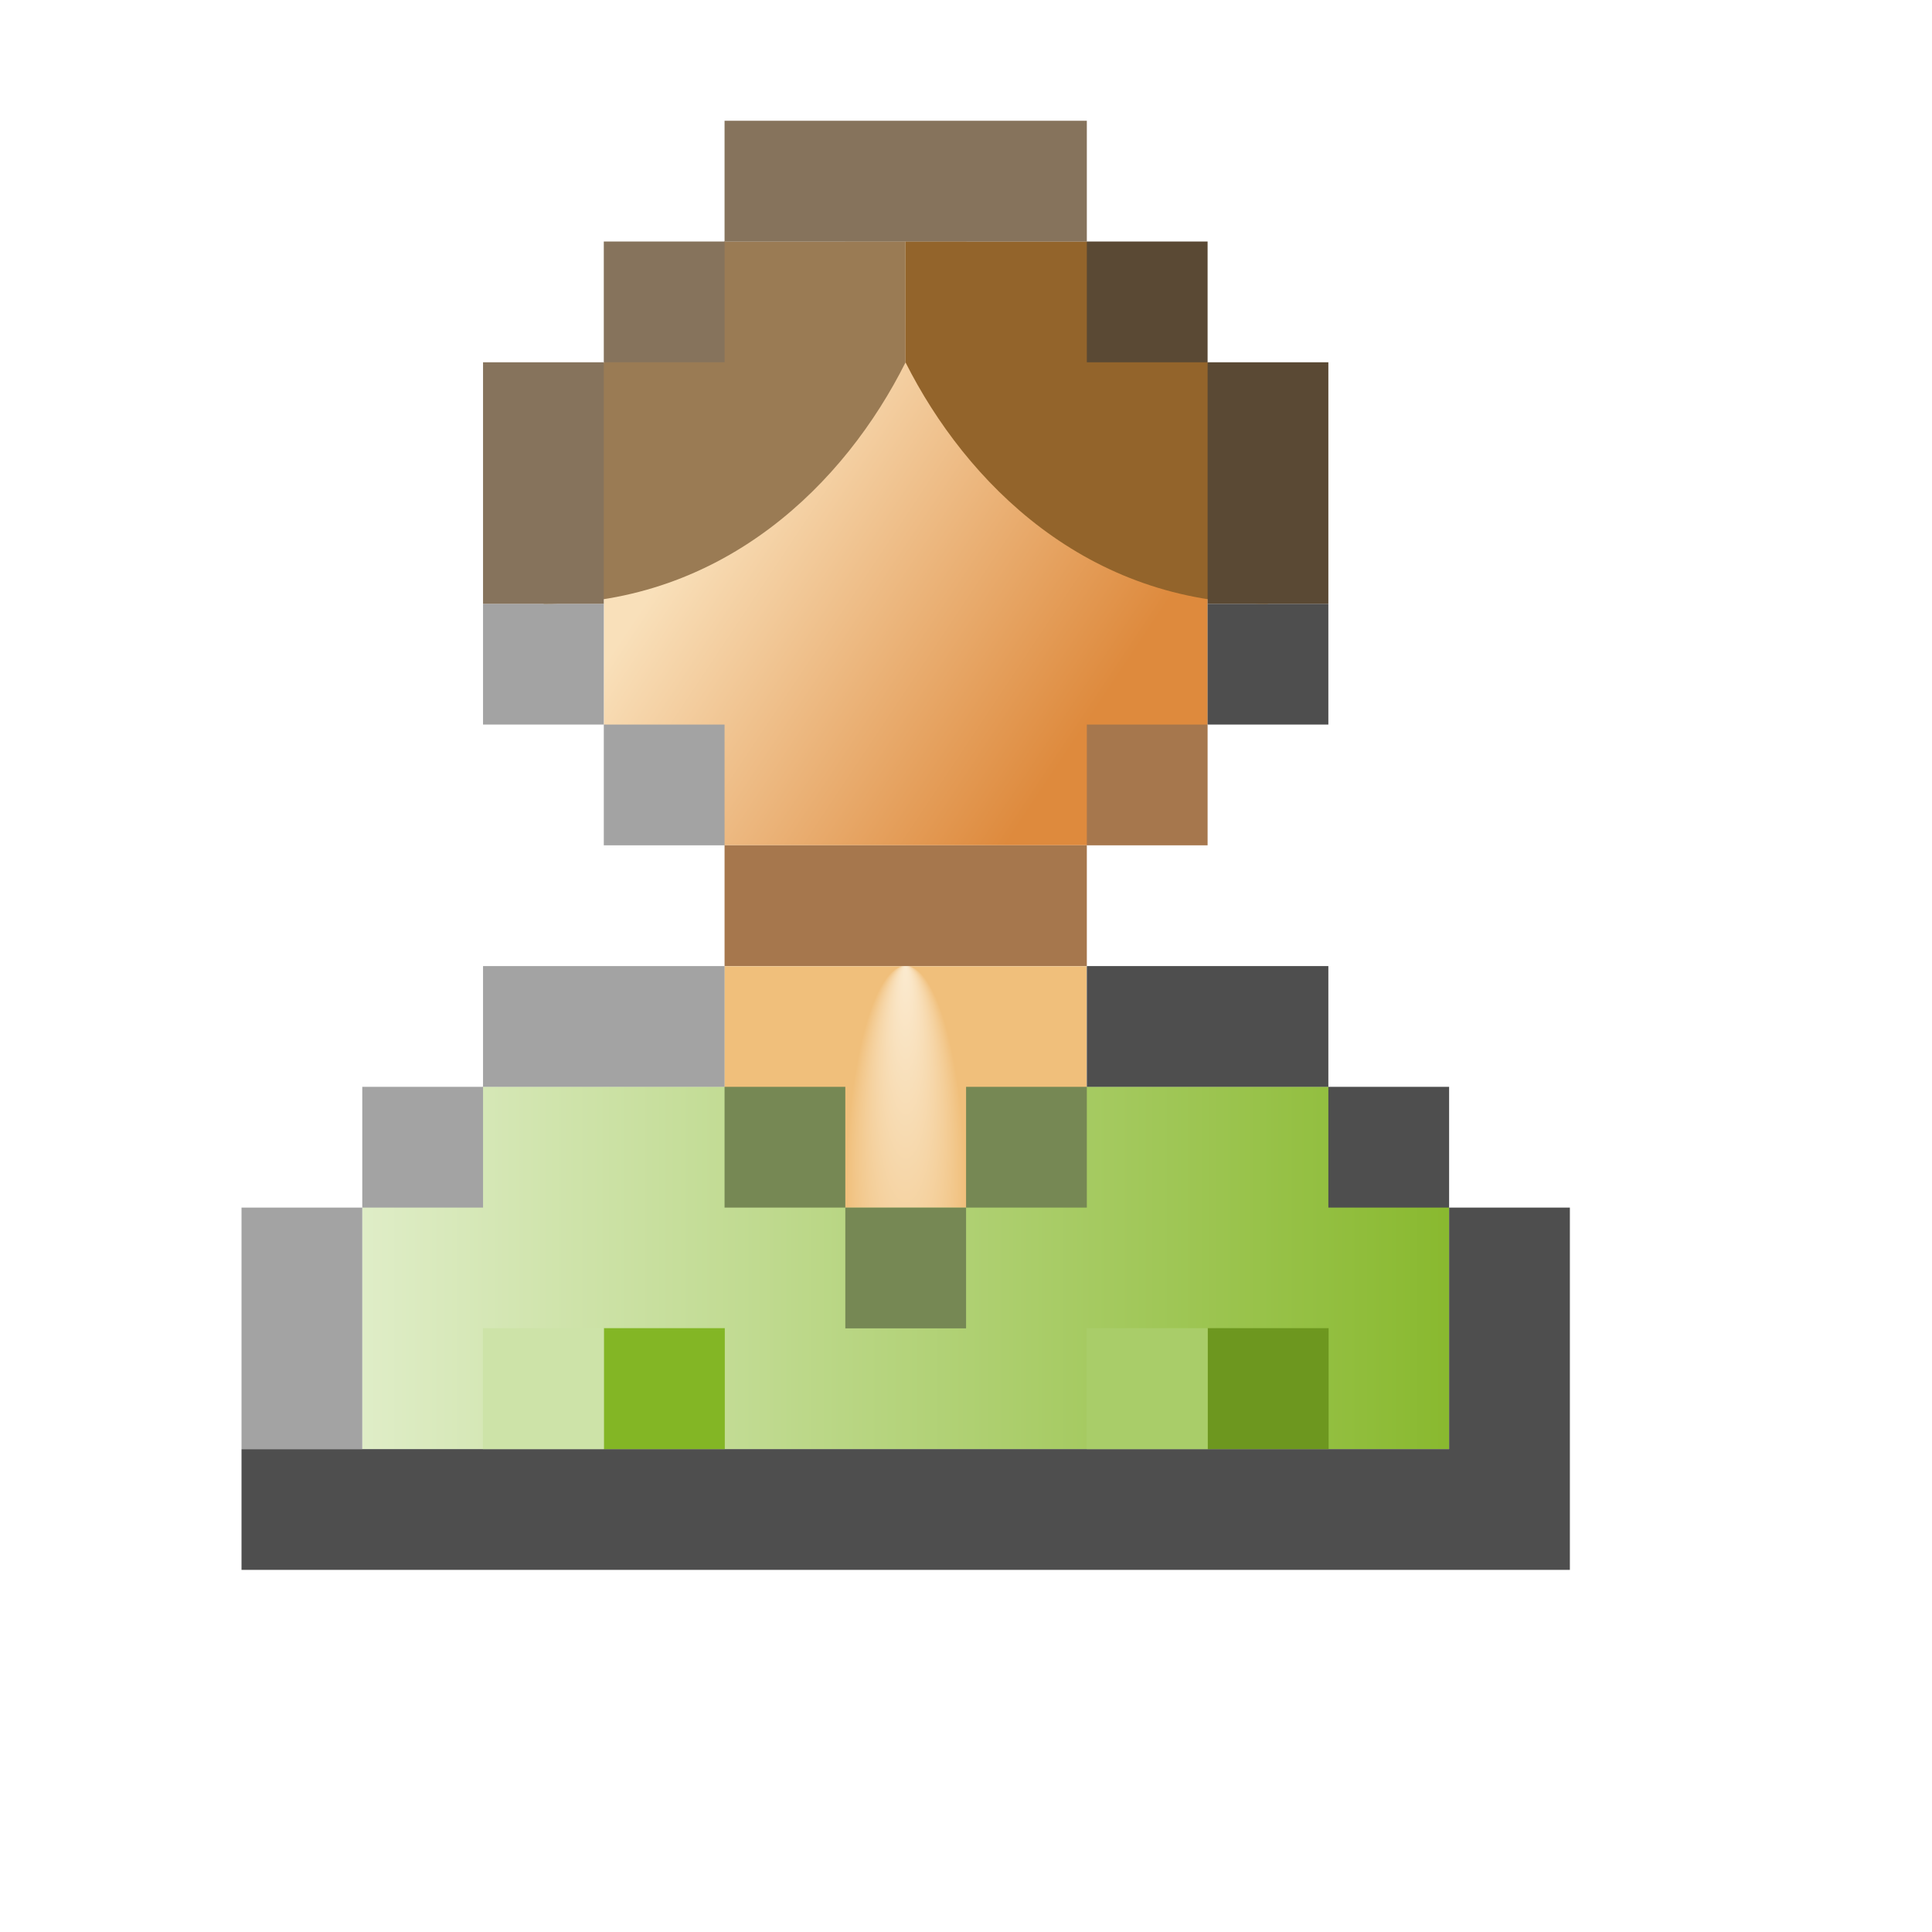
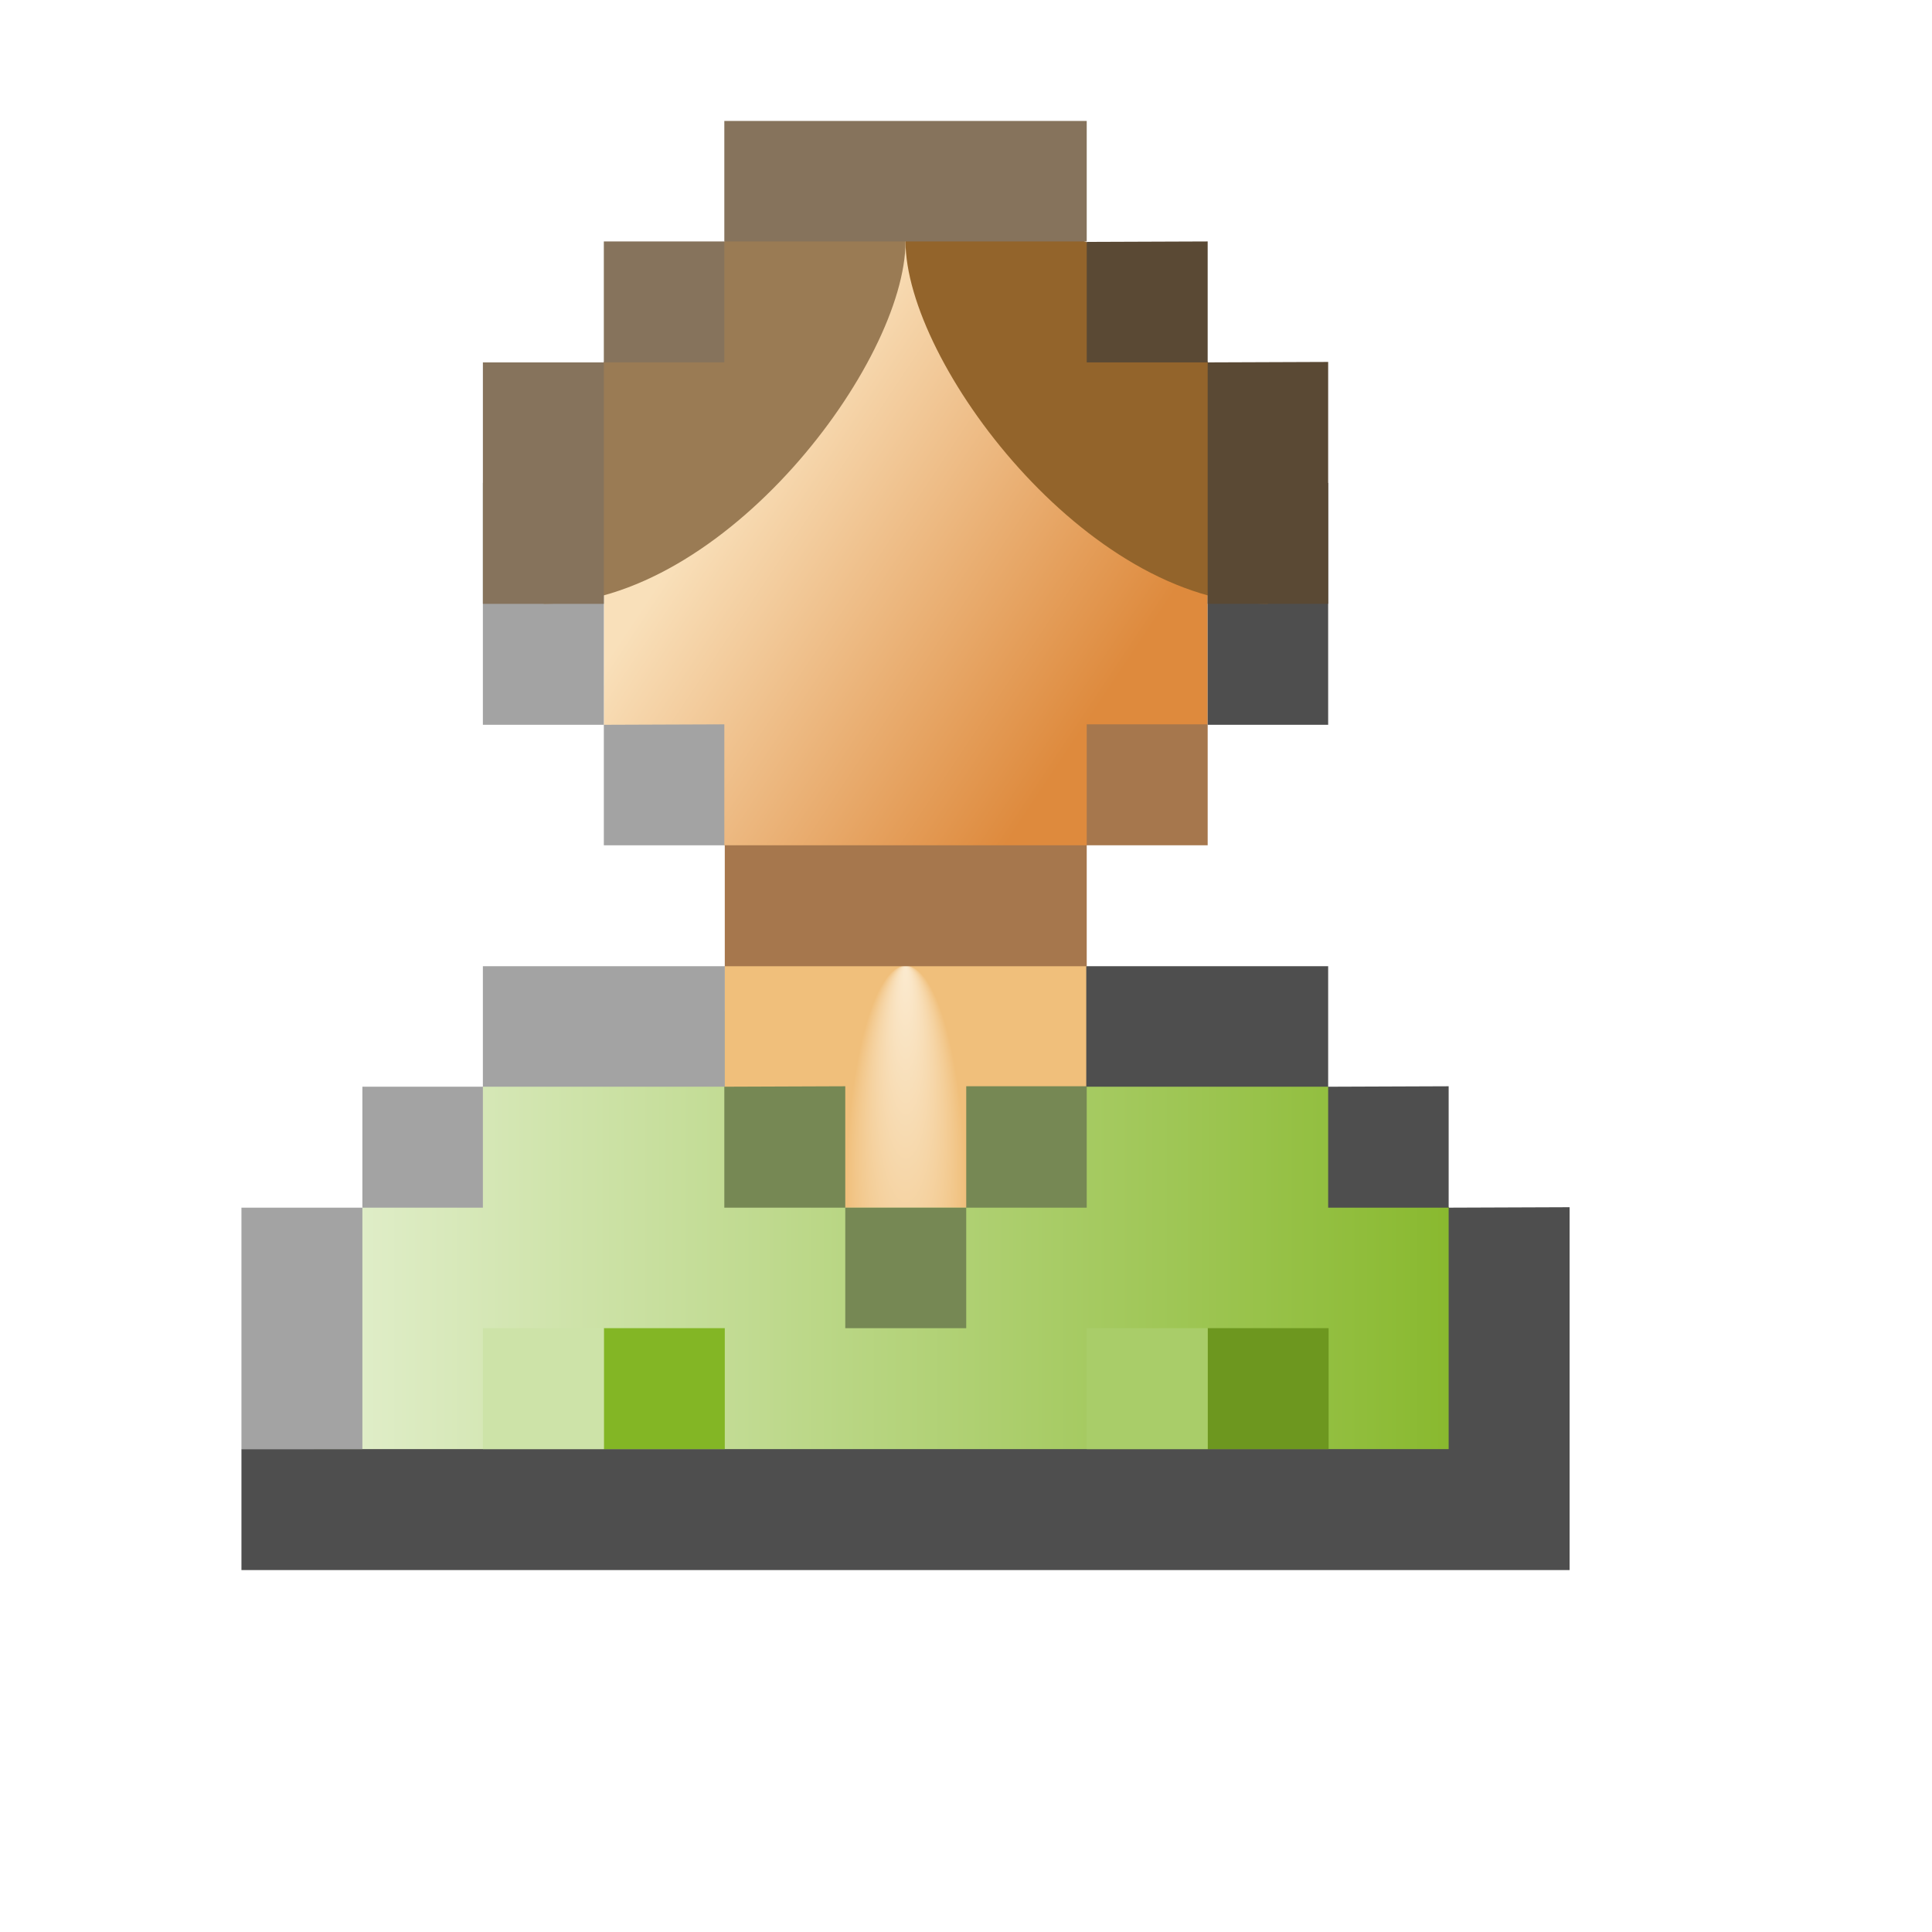
- <svg xmlns="http://www.w3.org/2000/svg" xmlns:xlink="http://www.w3.org/1999/xlink" id="svg32" version="1.1" width="16" height="16" viewBox="0 0 4.233 4.233">
-   <defs id="defs14">
-     <linearGradient id="linearGradient10304">
-       <stop style="stop-color:#fbeacf;stop-opacity:1" offset="0" id="stop10300" />
-       <stop style="stop-color:#f0bf7b;stop-opacity:1" offset="1" id="stop10302" />
+ <svg xmlns="http://www.w3.org/2000/svg" xmlns:xlink="http://www.w3.org/1999/xlink" width="16" height="16" viewBox="0 0 4.233 4.233">
+   <defs>
+     <linearGradient id="c">
+       <stop offset="0" stop-color="#fbeacf" />
+       <stop offset="1" stop-color="#f0bf7b" />
    </linearGradient>
-     <linearGradient id="linearGradient10294">
-       <stop style="stop-color:#f9e0ba;stop-opacity:1;" offset="0" id="stop10290" />
-       <stop style="stop-color:#de8a3d;stop-opacity:1" offset="1" id="stop10292" />
+     <linearGradient id="b">
+       <stop offset="0" stop-color="#f9e0ba" />
+       <stop offset="1" stop-color="#de8a3d" />
    </linearGradient>
-     <linearGradient id="linearGradient10286">
-       <stop style="stop-color:#dfedc7;stop-opacity:1;" offset="0" id="stop10282" />
-       <stop style="stop-color:#89b92f;stop-opacity:1" offset="1" id="stop10284" />
+     <linearGradient id="a">
+       <stop offset="0" stop-color="#dfedc7" />
+       <stop offset="1" stop-color="#89b92f" />
    </linearGradient>
-     <linearGradient xlink:href="#linearGradient10286" id="linearGradient10288" x1="0.794" y1="2.778" x2="3.175" y2="2.778" gradientUnits="userSpaceOnUse" />
-     <linearGradient xlink:href="#linearGradient10294" id="linearGradient10296" x1="1.587" y1="1.058" x2="2.381" y2="1.587" gradientUnits="userSpaceOnUse" />
-     <radialGradient xlink:href="#linearGradient10304" id="radialGradient10306" cx="1.984" cy="2.381" fx="1.984" fy="1.984" r="0.397" gradientTransform="matrix(0.3333333,-2.9258246e-7,1.1435534e-6,1.302828,1.322914,-0.4686309)" gradientUnits="userSpaceOnUse" />
+     <linearGradient id="d" x1=".794" x2="3.175" y1="2.778" y2="2.778" gradientUnits="userSpaceOnUse" xlink:href="#a" />
+     <linearGradient id="f" x1="1.587" x2="2.381" y1="1.058" y2="1.587" gradientUnits="userSpaceOnUse" xlink:href="#b" />
+     <radialGradient id="e" cx="1.984" cy="2.381" r=".397" fx="1.984" fy="1.984" gradientTransform="matrix(.33333 0 0 1.30283 1.323 -.469)" gradientUnits="userSpaceOnUse" xlink:href="#c" />
  </defs>
-   <g id="layer12" style="display:inline">
-     <path style="fill:url(#linearGradient10288);fill-opacity:1;fill-rule:evenodd;stroke:none;stroke-width:0.265px;stroke-linecap:butt;stroke-linejoin:miter;stroke-opacity:1" d="M 0.794,3.175 0.794,2.646 1.058,2.381 H 2.91 L 3.175,2.646 v 0.529 z" id="path10280" />
-     <path style="fill:url(#radialGradient10306);fill-opacity:1;fill-rule:evenodd;stroke:none;stroke-width:0.265px;stroke-linecap:butt;stroke-linejoin:miter;stroke-opacity:1" d="M 1.587,2.117 V 2.381 L 1.852,2.646 H 2.117 L 2.381,2.381 V 2.117 Z" id="path10278" />
-     <path style="fill:url(#linearGradient10296);fill-opacity:1;fill-rule:evenodd;stroke:none;stroke-width:0.265px;stroke-linecap:butt;stroke-linejoin:miter;stroke-opacity:1" d="M 1.323,1.058 V 1.587 L 1.587,1.852 H 2.381 L 2.646,1.587 V 1.058 L 2.117,0.529 H 1.852 Z" id="path10276" />
-     <path style="opacity:1;fill:#4e4e4e;fill-opacity:1;fill-rule:nonzero;stroke:none;stroke-width:0.5;stroke-linecap:round;stroke-linejoin:miter;stroke-miterlimit:4;stroke-dasharray:none;stroke-opacity:1" d="m 10,5 v 1 h 1 V 5 Z M 9,8 v 1 h 2 V 8 Z m 2,1 v 1 h 1 V 9 Z m 1,1 v 2 H 2 v 1 h 11 v -1 -2 z" transform="scale(0.2645833)" id="rect10184" />
-     <path style="opacity:1;fill:#a3a3a3;fill-opacity:1;fill-rule:nonzero;stroke:none;stroke-width:0.5;stroke-linecap:round;stroke-linejoin:miter;stroke-miterlimit:4;stroke-dasharray:none;stroke-opacity:1" d="M 4,5 V 6 H 5 V 5 Z M 5,6 V 7 H 6 V 6 Z M 4,8 V 9 H 6 V 8 Z M 4,9 H 3 v 1 H 4 Z M 3,10 H 2 v 2 h 1 z" transform="scale(0.2645833)" id="rect10210" />
-     <path style="opacity:1;fill:#768854;fill-opacity:1;fill-rule:nonzero;stroke:none;stroke-width:0.5;stroke-linecap:round;stroke-linejoin:miter;stroke-miterlimit:4;stroke-dasharray:none;stroke-opacity:1" d="m 6,9 v 1 H 7 V 9 Z m 1,1 v 1 h 1 v -1 z m 1,0 H 9 V 9 H 8 Z" transform="scale(0.2645833)" id="rect10221" />
-     <path style="opacity:1;fill:#a6774d;fill-opacity:1;fill-rule:nonzero;stroke:none;stroke-width:0.5;stroke-linecap:round;stroke-linejoin:miter;stroke-miterlimit:4;stroke-dasharray:none;stroke-opacity:1" d="m 9,6 v 1 h 1 V 6 Z M 9,7 H 6 v 1 h 3 z" transform="scale(0.2645833)" id="rect10228" />
-     <path style="fill:#93642b;fill-opacity:1;fill-rule:evenodd;stroke:none;stroke-width:0.265px;stroke-linecap:butt;stroke-linejoin:miter;stroke-opacity:1" d="M 1.984,0.529 V 0.794 C 2.117,1.058 2.381,1.323 2.778,1.323 L 2.646,0.794 2.381,0.529 Z" id="path10249" />
-     <path style="fill:#9a7b54;fill-opacity:1;fill-rule:evenodd;stroke:none;stroke-width:0.265px;stroke-linecap:butt;stroke-linejoin:miter;stroke-opacity:1" d="M 1.984,0.529 V 0.794 C 1.852,1.058 1.587,1.323 1.191,1.323 L 1.323,0.794 1.587,0.529 Z" id="path10249-0" />
-     <path style="opacity:1;fill:#86735c;fill-opacity:1;fill-rule:nonzero;stroke:none;stroke-width:0.5;stroke-linecap:round;stroke-linejoin:miter;stroke-miterlimit:4;stroke-dasharray:none;stroke-opacity:1" d="M 6,1 V 2 H 9 V 1 Z M 6,2 H 5 V 3 H 6 Z M 5,3 H 4 v 2 h 1 z" transform="scale(0.2645833)" id="rect10232" />
-     <path style="opacity:1;fill:#5a4934;fill-opacity:1;fill-rule:nonzero;stroke:none;stroke-width:0.5;stroke-linecap:round;stroke-linejoin:miter;stroke-miterlimit:4;stroke-dasharray:none;stroke-opacity:1" d="m 9,2 v 1 h 1 V 2 Z m 1,1 v 2 h 1 V 3 Z" transform="scale(0.2645833)" id="rect10238" />
-     <rect style="opacity:1;fill:#83b625;fill-opacity:1;fill-rule:nonzero;stroke:none;stroke-width:0.132;stroke-linecap:round;stroke-linejoin:miter;stroke-miterlimit:4;stroke-dasharray:none;stroke-opacity:1" id="rect10253" width="0.265" height="0.265" x="1.323" y="2.91" />
-     <rect style="opacity:1;fill:#6d971f;fill-opacity:1;fill-rule:nonzero;stroke:none;stroke-width:0.132;stroke-linecap:round;stroke-linejoin:miter;stroke-miterlimit:4;stroke-dasharray:none;stroke-opacity:1" id="rect10255" width="0.265" height="0.265" x="2.646" y="2.91" />
-     <rect style="opacity:1;fill:#cde3a8;fill-opacity:1;fill-rule:nonzero;stroke:none;stroke-width:0.132;stroke-linecap:round;stroke-linejoin:miter;stroke-miterlimit:4;stroke-dasharray:none;stroke-opacity:1" id="rect10272" width="0.265" height="0.265" x="1.058" y="2.91" />
-     <rect style="opacity:1;fill:#a9cd69;fill-opacity:1;fill-rule:nonzero;stroke:none;stroke-width:0.132;stroke-linecap:round;stroke-linejoin:miter;stroke-miterlimit:4;stroke-dasharray:none;stroke-opacity:1" id="rect10274" width="0.265" height="0.265" x="2.381" y="2.91" />
-   </g>
+   <path fill="url(#d)" fill-rule="evenodd" d="M.661 3.307l.133-.661.264-.265c.53-.264 1.323-.264 1.852 0l.265.265.132.661z" />
+   <path fill="url(#e)" fill-rule="evenodd" d="M1.587 2.117v.264l.265.265h.265l.264-.265v-.264c-.264-.265-.529-.265-.793 0z" />
+   <path fill="url(#f)" fill-rule="evenodd" d="M1.323 1.058v.53l.264.264c.265.265.53.265.794 0l.265-.265v-.529L2.116.53h-.264z" />
+   <path fill="#4e4e4e" d="M2.646 1.058v.53h.264v-.53zM2.38 2.117v.264h.53v-.264zm.53.264v.265h.264V2.38zm.264.265v.529H.529v.265h2.91v-.795z" />
+   <path fill="#a3a3a3" d="M1.058 1.058v.53h.265v-.53zm.265.53v.264h.264v-.265zm-.265.529v.264h.53v-.264zm0 .264H.794v.265h.264zm-.264.265H.529v.529h.265z" />
+   <path fill="#768854" d="M1.587 2.381v.265h.265V2.38zm.265.265v.264h.265v-.264zm.265 0h.264V2.38h-.264z" />
+   <path fill="#a6774d" d="M2.381 1.587v.265h.265v-.265zm0 .265h-.793v.265h.793z" />
+   <path fill="#9a7b54" fill-rule="evenodd" d="M1.984.397v.132c0 .265-.396.794-.793.794l.132-.53.264-.264z" />
+   <path fill="#93642b" fill-rule="evenodd" d="M1.984.397v.132c0 .265.397.794.794.794l-.132-.53L2.38.53z" />
+   <path fill="#86735c" d="M1.587.265v.264h.794V.265zm0 .264h-.264v.265h.264zm-.264.265h-.265v.529h.265z" />
+   <path fill="#5a4934" d="M2.381.53v.264h.265V.529zm.265.264v.529h.264v-.53z" />
+   <path fill="#83b625" d="M1.323 2.91h.265v.265h-.265z" />
+   <path fill="#6d971f" d="M2.646 2.91h.265v.265h-.265z" />
+   <path fill="#cde3a8" d="M1.058 2.91h.265v.265h-.265z" />
+   <path fill="#a9cd69" d="M2.381 2.91h.265v.265h-.265z" />
</svg>
